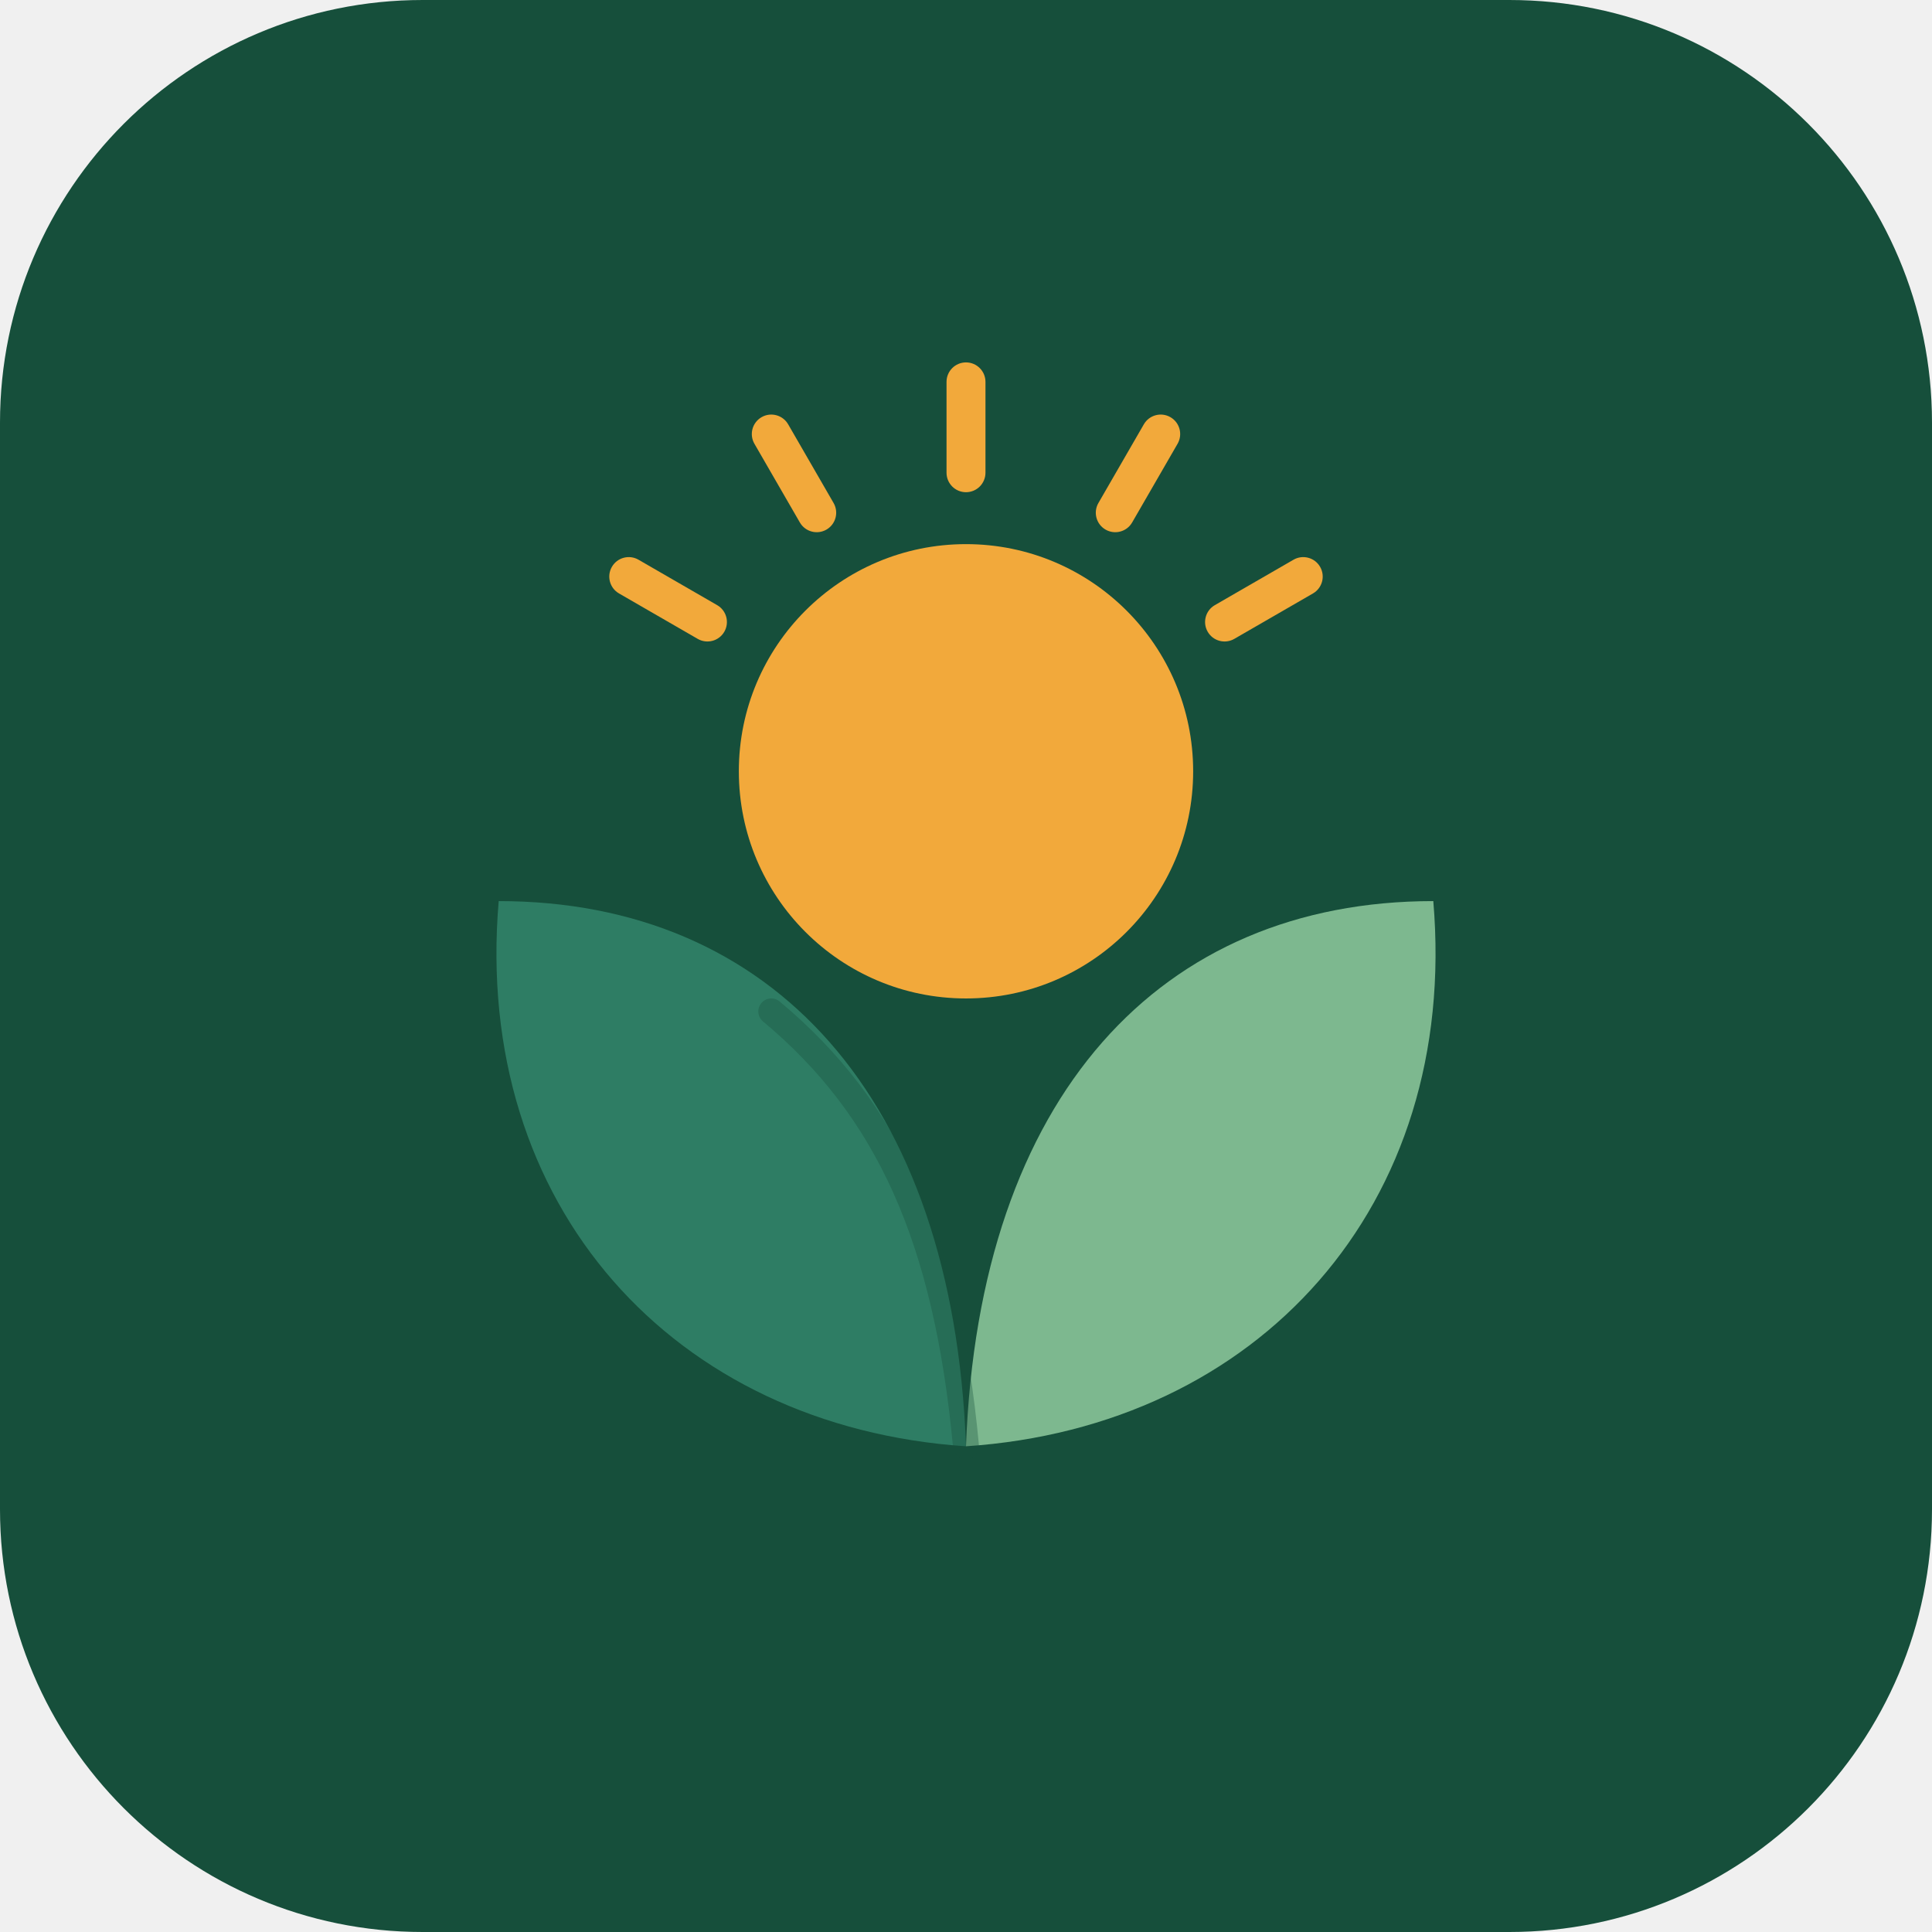
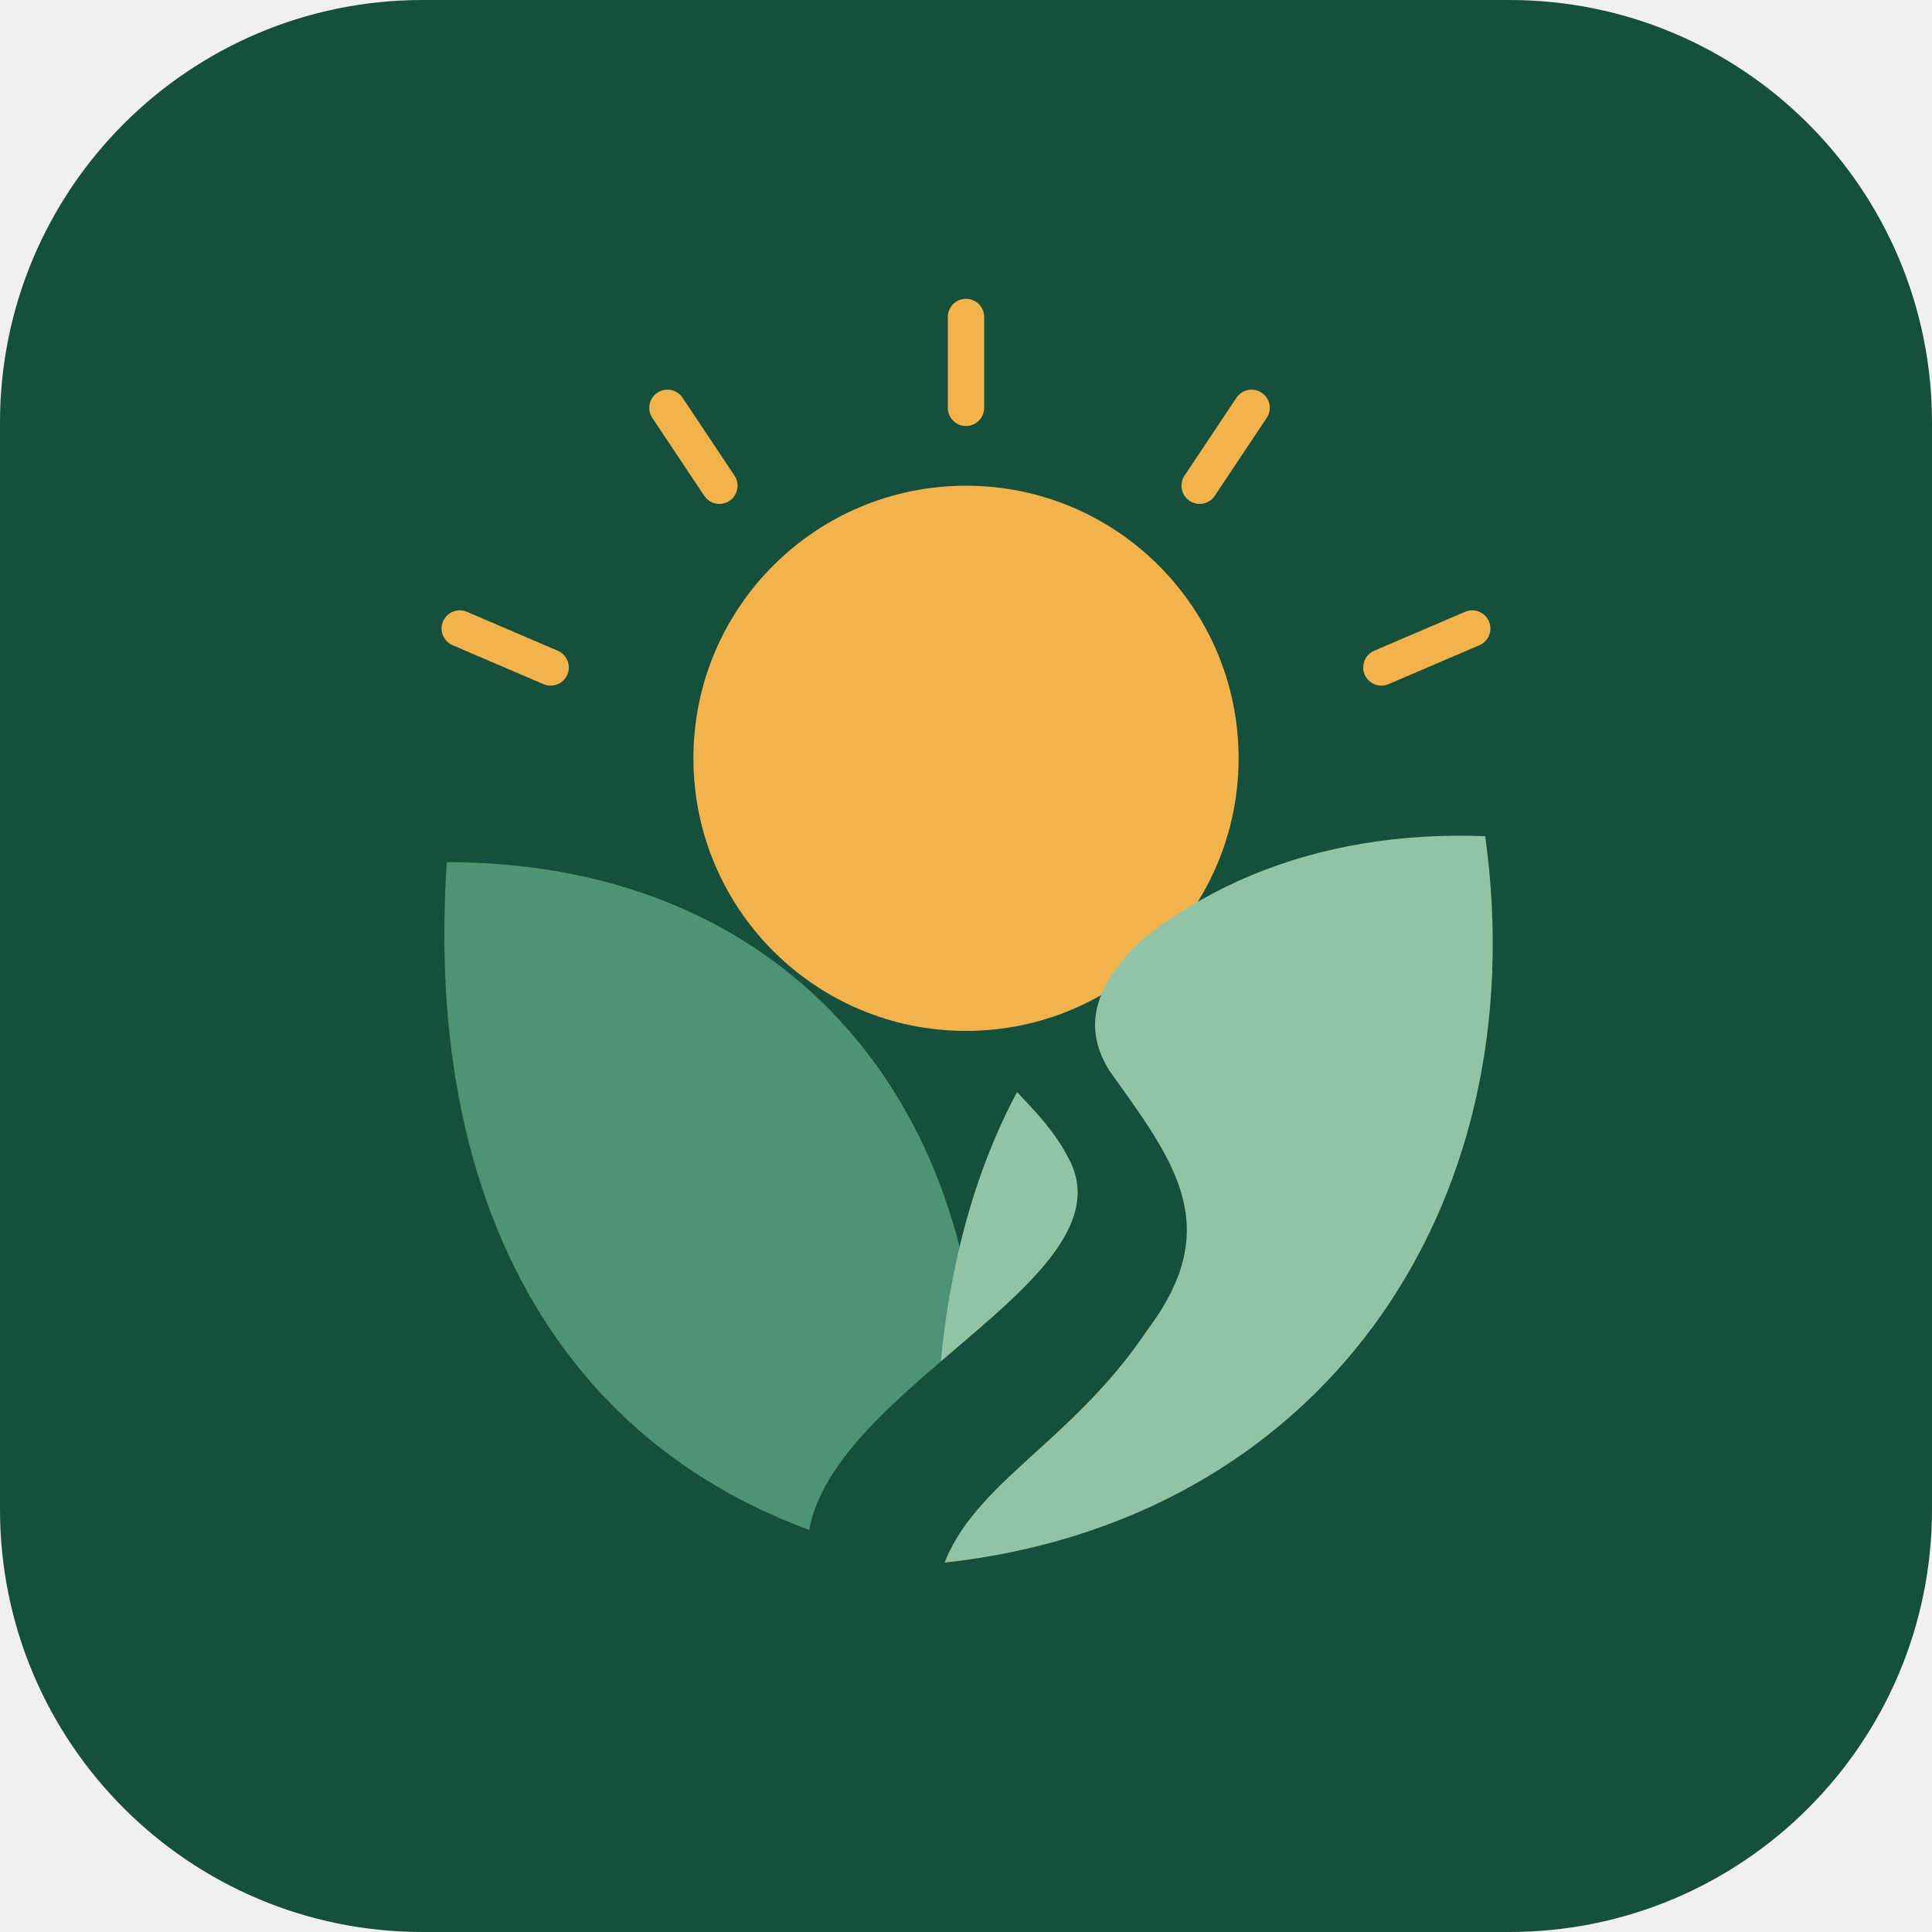
<svg xmlns="http://www.w3.org/2000/svg" viewBox="0 0 512 512" width="512" height="512">
  <rect width="512" height="512" rx="112" fill="#164F3B" />
  <g transform="translate(35.84 35.84) scale(0.86)">
-     <rect x="250" y="70" width="12" height="40" rx="6" fill="#F2A93B" transform="rotate(-60 256 196)" />
-     <rect x="250" y="70" width="12" height="40" rx="6" fill="#F2A93B" transform="rotate(-30 256 196)" />
-     <rect x="250" y="70" width="12" height="40" rx="6" fill="#F2A93B" transform="rotate(0 256 196)" />
-     <rect x="250" y="70" width="12" height="40" rx="6" fill="#F2A93B" transform="rotate(30 256 196)" />
-     <rect x="250" y="70" width="12" height="40" rx="6" fill="#F2A93B" transform="rotate(60 256 196)" />
-     <circle cx="256" cy="196" r="70" fill="#F2A93B" />
-     <path d="M256 404 C 166 398 104 330 112 236 C 196 236 252 296 256 404 Z" fill="#2E7D64" />
-     <path d="M256 404 C 346 398 408 330 400 236 C 316 236 260 296 256 404 Z" fill="#7DB88F" />
-     <path d="M256 404 C 250 340 232 300 196 270" stroke="#164F3B" stroke-width="8" fill="none" stroke-linecap="round" opacity=".35" />
+     <g transform="translate(56 40) scale(4)">
+       <defs>
+         <mask id="ruta-camino">
+           <rect width="100" height="108" fill="white" />
+           <path d="M38 101C35 88 63 79 58 69C55 63 49 62 53 56C56 51 65 47 75 44C61 52 58 57 61 62C66 69 70 74 64 82C58 91 50 94 48 101Z" fill="black" />
+         </mask>
+       </defs>
+       <path d="M50 4V11M27 11L31 17M72 11L68 17M11 28L18 31M89 28L82 31" fill="none" stroke="#f3b34c" stroke-width="2.8" stroke-linecap="round" />
+       <circle cx="50" cy="38" r="21" fill="#f3b34c" />
+       <g mask="url(#ruta-camino)">
+         <path d="M48 100C22 96 8 76 10 46C35 46 50 63 51 86Z" fill="#4e9376" />
+         <path d="M48 100C77 97 94 73 90 44C64 43 45 62 48 100Z" fill="#91c4a7" />
+       </g>
+     </g>
  </g>
</svg>
